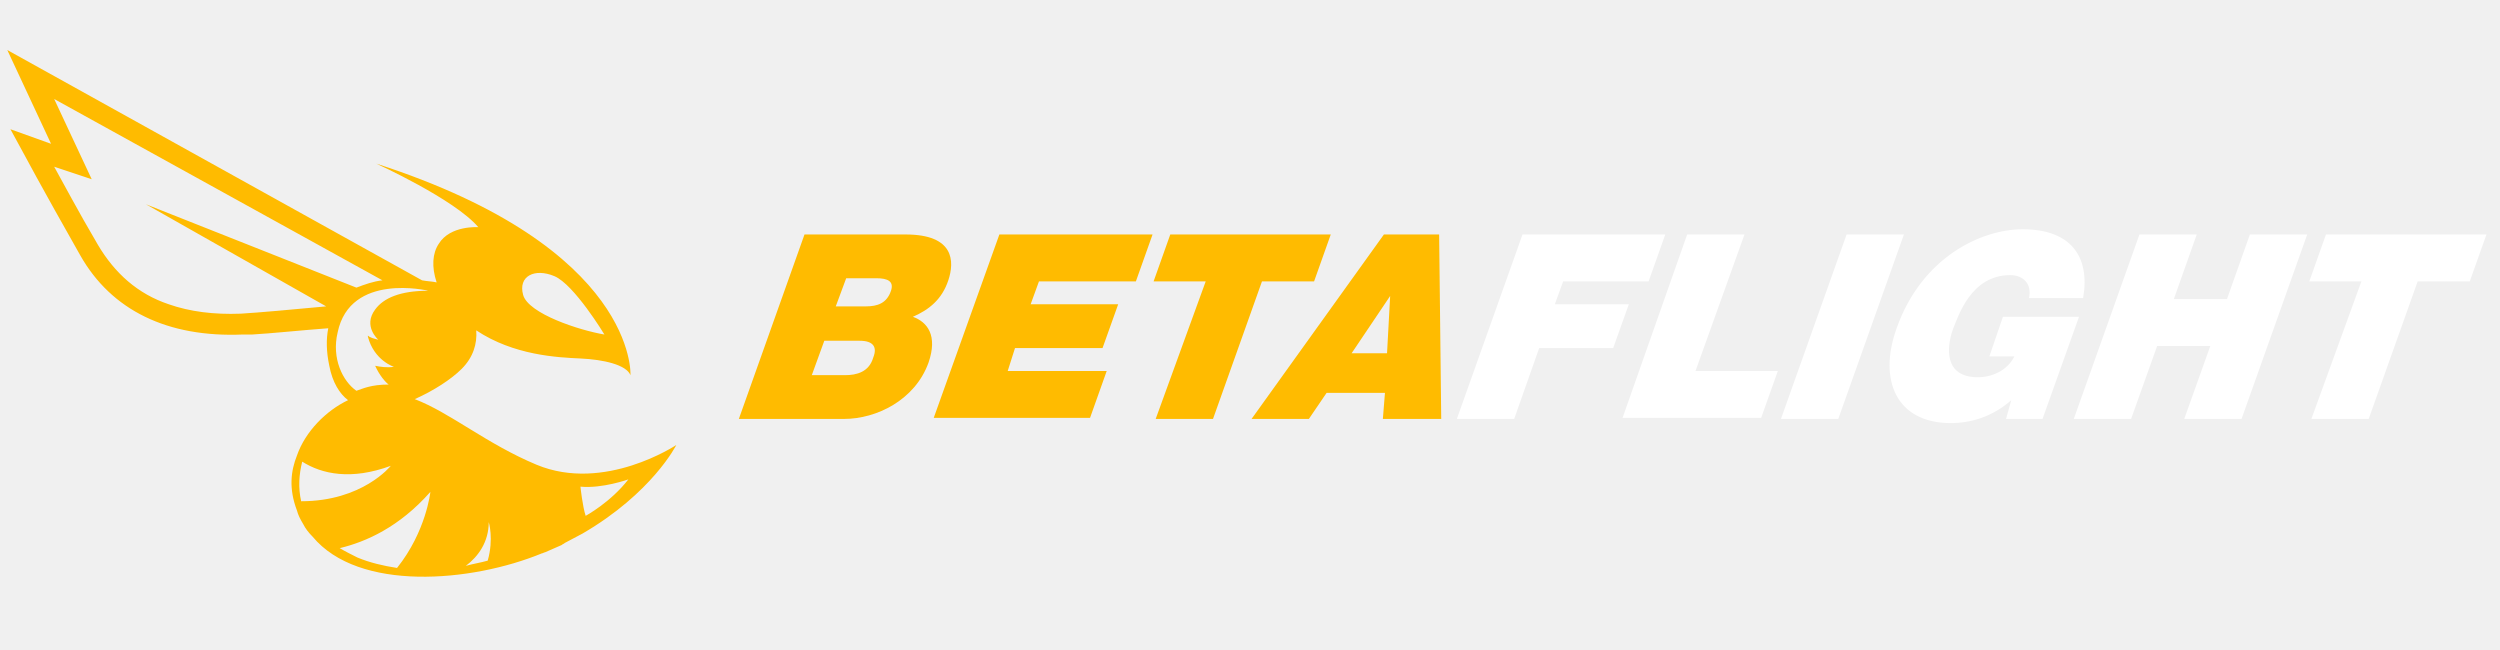
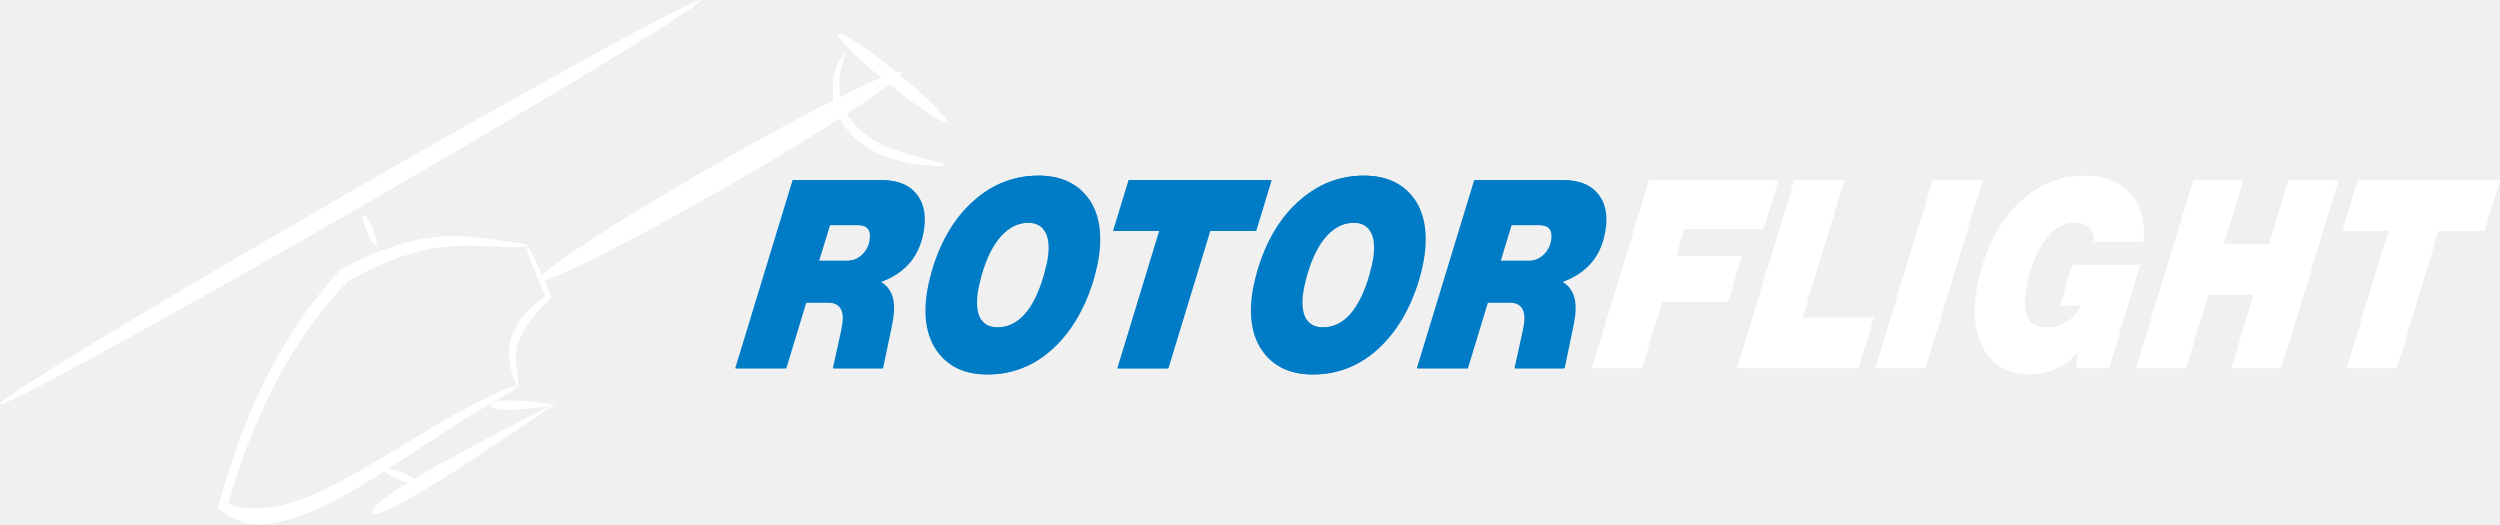
- <svg xmlns="http://www.w3.org/2000/svg" version="1.1" id="svg4057" x="0px" y="0px" viewBox="-21 39.4 239.9 62.3" style="enable-background:new -21 39.4 239.9 62.3;" xml:space="preserve">
-   <style type="text/css">
- 	.st0{fill:#FFBB00;}
- 	.st1{fill:#FFFFFF;}
- </style>
-   <g>
-     <g>
-       <path class="st0" d="M56.2,61.9h9.7c4.7,0,4.7,2.6,4.1,4.4c-0.6,1.8-1.8,2.8-3.4,3.5c1.4,0.5,2.4,1.8,1.5,4.4    c-1.3,3.6-5,5.4-8.1,5.4H49.9L56.2,61.9z M56.9,75.4h3.2c1.1,0,2.3-0.3,2.7-1.7c0.4-1,0-1.6-1.3-1.6h-3.4L56.9,75.4z M59.2,68.8    h2.9c1.1,0,2-0.3,2.4-1.5c0.3-0.9-0.3-1.2-1.4-1.2h-2.9L59.2,68.8z" />
-       <path class="st0" d="M74.9,61.9h14.7L88,66.4h-9.3l-0.8,2.2h8.4l-1.5,4.2h-8.4L75.7,75h9.5l-1.6,4.5h-15L74.9,61.9z" />
-       <path class="st0" d="M94.7,66.4h-5l1.6-4.5h15.4l-1.6,4.5h-5l-4.7,13.2h-5.5L94.7,66.4z" />
-       <path class="st0" d="M111.8,61.9h5.3l0.2,17.7h-5.6l0.2-2.5h-5.6l-1.7,2.5h-5.5L111.8,61.9z M112.1,73.3l0.3-5.5l0,0l-3.7,5.5    H112.1z" />
-       <path class="st1" d="M125.1,61.9h13.7l-1.6,4.5H129l-0.8,2.2h7.1l-1.5,4.2h-7.1l-2.4,6.8h-5.5L125.1,61.9z" />
-       <path class="st1" d="M140.9,61.9h5.5L141.7,75h7.9l-1.6,4.5h-13.3L140.9,61.9z" />
-       <path class="st1" d="M156.2,61.9h5.5l-6.3,17.7h-5.5L156.2,61.9z" />
-       <path class="st1" d="M172,77.8c-1.8,1.6-3.9,2.2-5.8,2.2c-5.2,0-7-4.1-5.2-9.1c2.4-6.8,8.1-9.5,12.1-9.5c4.5,0,6.5,2.5,5.8,6.6    h-5.2c0.3-1.3-0.5-2.2-1.8-2.2c-3.8,0-5,4-5.5,5.2c-0.6,1.7-0.9,4.6,2.4,4.6c1.3,0,2.8-0.6,3.5-2h-2.4l1.3-3.8h7.3l-3.5,9.8h-3.5    L172,77.8z" />
-       <path class="st1" d="M184.3,61.9h5.5l-2.2,6.2h5.1l2.2-6.2h5.5l-6.3,17.7h-5.5l2.5-7H186l-2.5,7H178L184.3,61.9z" />
-       <path class="st1" d="M205.6,66.4h-5l1.6-4.5h15.4l-1.6,4.5h-5l-4.7,13.2h-5.5L205.6,66.4z" />
+ <svg xmlns="http://www.w3.org/2000/svg" id="svg1541" version="1.1" viewBox="0 0 63.086 13.234" height="13.234mm" width="63.086mm">
+   <defs id="defs1535" />
+   <g transform="translate(-39.41432,-133.7517)" id="layer1">
+     <g id="g1375" style="display:inline" transform="translate(-2.180066,-25.05751)">
+       <g id="g3162" transform="translate(-1.282539,-4.763513)" style="fill:#ffffff">
+         <path id="path3150" style="font-style:italic;font-variant:normal;font-weight:900;font-stretch:normal;font-size:6.14px;line-height:1.25;font-family:'Helvetica Now Text';-inkscape-font-specification:'Helvetica Now Text Heavy Italic';letter-spacing:0px;word-spacing:0px;fill:#ffffff;fill-opacity:1;stroke:none;stroke-width:0.228" d="m 87.758,168.119 -0.379,1.234 h -1.995 l -0.208,0.674 h 1.656 l -0.354,1.167 h -1.656 l -0.513,1.674 h -1.266 l 1.448,-4.749 z" />
+         <path id="path3152" style="font-style:italic;font-variant:normal;font-weight:900;font-stretch:normal;font-size:6.14px;line-height:1.25;font-family:'Helvetica Now Text';-inkscape-font-specification:'Helvetica Now Text Heavy Italic';letter-spacing:0px;word-spacing:0px;fill:#ffffff;fill-opacity:1;stroke:none;stroke-width:0.228" d="m 89.422,168.119 -1.057,3.468 h 1.797 l -0.39,1.281 h -3.063 l 1.448,-4.749 z" />
+         <path id="path3154" style="font-style:italic;font-variant:normal;font-weight:900;font-stretch:normal;font-size:6.14px;line-height:1.25;font-family:'Helvetica Now Text';-inkscape-font-specification:'Helvetica Now Text Heavy Italic';letter-spacing:0px;word-spacing:0px;fill:#ffffff;fill-opacity:1;stroke:none;stroke-width:0.228" d="m 91.463,172.868 h -1.266 l 1.448,-4.749 h 1.266 z" />
+         <path id="path3156" style="font-style:italic;font-variant:normal;font-weight:900;font-stretch:normal;font-size:6.14px;line-height:1.25;font-family:'Helvetica Now Text';-inkscape-font-specification:'Helvetica Now Text Heavy Italic';letter-spacing:0px;word-spacing:0px;fill:#ffffff;fill-opacity:1;stroke:none;stroke-width:0.228" d="m 95.175,170.253 h 1.713 l -0.793,2.615 h -0.842 l 0.076,-0.427 q -0.496,0.58 -1.259,0.58 -0.712,0 -1.079,-0.554 -0.367,-0.554 -0.254,-1.461 0.041,-0.327 0.148,-0.694 0.327,-1.087 1.025,-1.701 0.691,-0.607 1.573,-0.607 0.729,0 1.153,0.454 0.418,0.46 0.324,1.214 h -1.238 q -0.02,-0.48 -0.494,-0.48 -0.356,0 -0.644,0.32 -0.288,0.313 -0.468,0.9 -0.092,0.287 -0.13,0.594 -0.053,0.427 0.081,0.627 0.139,0.2 0.478,0.2 0.548,0 0.842,-0.547 h -0.526 z" />
+         <path id="path3158" style="font-style:italic;font-variant:normal;font-weight:900;font-stretch:normal;font-size:6.14px;line-height:1.25;font-family:'Helvetica Now Text';-inkscape-font-specification:'Helvetica Now Text Heavy Italic';letter-spacing:0px;word-spacing:0px;fill:#ffffff;fill-opacity:1;stroke:none;stroke-width:0.228" d="m 100.132,169.733 0.494,-1.614 h 1.266 l -1.448,4.749 h -1.266 l 0.563,-1.854 h -1.136 l -0.563,1.854 h -1.266 l 1.448,-4.749 h 1.266 l -0.494,1.614 z" />
+         <path id="path3160" style="font-style:italic;font-variant:normal;font-weight:900;font-stretch:normal;font-size:6.14px;line-height:1.25;font-family:'Helvetica Now Text';-inkscape-font-specification:'Helvetica Now Text Heavy Italic';letter-spacing:0px;word-spacing:0px;fill:#ffffff;fill-opacity:1;stroke:none;stroke-width:0.228" d="m 102.374,168.119 h 3.589 l -0.39,1.281 h -1.159 l -1.057,3.468 h -1.266 l 1.057,-3.468 h -1.164 z" />
+       </g>
+       <g id="g3182" style="font-style:normal;font-weight:normal;font-size:43.74px;line-height:1.25;font-family:sans-serif;display:inline;fill:#ffffff;fill-opacity:1;stroke:none;stroke-width:1.094" transform="matrix(0.05544423,0,0,0.06504456,46.67012,158.9177)">
+         <path id="path3164" d="m 144.303,148.3 c 0.258,0.747 -13.24,6.262 -34.537,18.15 -8.451,4.723 -24.241,13.84 -36.539,20.106 -9.98,5.104 -21.899,10.8 -34.793,13.707 -4.976,1.126 -10.339,1.801 -15.841,1.411 -5.064,-0.95 -10.242,-2.897 -14.946,-6.101 2.261,-7.431 4.914,-14.941 8.003,-22.423 12.201,-29.554 28.87,-53.099 47.967,-70.357 0,0 1.1e-5,0 1.1e-5,0 18.953,-8.653 35.214,-12.608 49.939,-12.891 6.703,-0.095 13.241,0.57 17.946,1.133 11.007,1.312 17.203,2.152 17.199,2.502 -0.009,0.675 -6.293,0.817 -17.428,0.359 -4.629,-0.188 -11.233,-0.444 -17.562,-0.032 -13.995,0.842 -28.971,5.018 -47.015,13.6 -3e-6,0 -6e-6,0 -1e-5,0 -18.305,16.191 -34.314,37.888 -46.364,65.383 -3.051,6.961 -5.701,13.965 -7.992,20.917 3.183,1.399 6.957,1.843 10.746,1.582 4.65,0.401 9.423,-0.177 14.035,-1.133 12.004,-2.499 23.647,-7.841 33.649,-12.624 14.117,-6.775 26.472,-13.525 37.053,-18.813 22,-11.007 36.094,-15.594 36.48,-14.476 z" style="opacity:1;fill:#ffffff;fill-opacity:1;stroke:none;stroke-width:0;stroke-linecap:butt;stroke-linejoin:miter;stroke-miterlimit:4;stroke-dasharray:none;stroke-opacity:1" />
+         <path id="path3166" d="m 153.389,107.163 c -1.212,-2.479 34.808,-22.587 80.402,-44.882 45.594,-22.296 83.582,-38.378 84.795,-35.899 1.212,2.479 -34.808,22.587 -80.402,44.882 -45.594,22.296 -83.582,38.378 -84.795,35.899 z" style="fill:#ffffff;fill-opacity:1;stroke:none;stroke-width:0.265px;stroke-linecap:butt;stroke-linejoin:miter;stroke-opacity:1" />
+         <path id="path3168" d="m 77.948,197.067 c -1.572,-3.099 22.168,-15.293 51.925,-28.49 10.618,-4.709 20.607,-9.044 29.063,-12.853 -15.94,2.342 -27.024,1.961 -27.024,-0.229 0,-2.163 11.259,-2.597 28.938,-0.229 -8.043,4.562 -17.6,10.142 -27.928,16.059 -29.243,16.755 -53.409,28.825 -54.974,25.742 z" style="fill:#ffffff;fill-opacity:1;stroke:none;stroke-width:0.265px;stroke-linecap:butt;stroke-linejoin:miter;stroke-opacity:1" />
+         <path id="path3170" d="M -91.538,155.096 C -92.427,153.287 -21.695,116.72 66.345,73.472 154.385,30.225 226.559,-3.407 227.447,-1.599 228.335,0.209 157.603,36.777 69.564,80.024 -18.476,123.272 -90.65,156.904 -91.538,155.096 Z" style="fill:#ffffff;fill-opacity:1;stroke:none;stroke-width:0.265px;stroke-linecap:butt;stroke-linejoin:miter;stroke-opacity:1" />
+         <path id="path3172" d="m 83.722,180.803 c 0.271,-0.841 3.584,-0.525 7.394,0.704 3.81,1.229 6.683,2.909 6.411,3.749 -0.271,0.841 -3.584,0.525 -7.394,-0.704 -3.81,-1.229 -6.683,-2.909 -6.411,-3.749 z" style="fill:#ffffff;fill-opacity:1;stroke:none;stroke-width:0.265px;stroke-linecap:butt;stroke-linejoin:miter;stroke-opacity:1" />
+         <path id="path3174" d="m 148.294,93.964 c 0.898,-0.449 5.437,7.708 11.193,19.949 0,0 1e-5,0 1e-5,0 -2.473,1.978 -5.132,4.237 -7.565,6.734 -1.386,1.422 -2.648,2.868 -3.78,4.359 -2.159,2.662 -3.658,5.319 -4.342,8.026 -0.689,2.586 -0.6,5.27 -0.356,7.398 0,0 0,0 0,0 0.553,4.769 1.567,7.646 0.859,7.87 -0.265,0.084 -2.127,-2.418 -3.456,-7.365 0,0 0,0 0,0 -0.62,-2.304 -1.036,-5.343 -0.444,-8.643 0.642,-3.381 2.249,-6.697 4.666,-9.748 1.162,-1.374 2.458,-2.66 3.879,-3.881 2.5,-2.147 5.208,-3.934 7.747,-5.459 0,0 0,0 0,0 -5.606,-10.499 -9.306,-18.788 -8.401,-19.24 z" style="fill:#ffffff;fill-opacity:1;stroke:none;stroke-width:0.265px;stroke-linecap:butt;stroke-linejoin:miter;stroke-opacity:1" />
+         <path id="path3176" d="m 73.924,81.94 c 0.765,-0.383 2.663,1.86 4.235,5.005 1.573,3.145 2.228,6.009 1.463,6.391 -0.765,0.383 -2.663,-1.86 -4.235,-5.005 -1.573,-3.145 -2.228,-6.009 -1.463,-6.391 z" style="fill:#ffffff;fill-opacity:1;stroke:none;stroke-width:0.265px;stroke-linecap:butt;stroke-linejoin:miter;stroke-opacity:1" />
+         <path id="path3178" d="m 293.402,18.787 c 0.484,0.314 -2.882,4.593 -2.894,11.524 -0.07,2.207 0.488,4.831 0.114,8.078 1.65,2.22 3.505,4.771 5.551,6.843 1.698,1.869 3.682,3.594 5.925,5.087 0.541,0.36 1.089,0.702 1.643,1.025 0,0 0,10e-7 0,10e-7 8.118,4.79 17.828,6.877 23.951,8.194 6.532,1.405 10.552,2.226 10.479,2.82 -0.056,0.456 -4.178,0.634 -10.916,-0.074 -6.416,-0.674 -16.442,-2.312 -25.517,-7.483 0,-10e-7 -10e-6,-10e-7 -10e-6,-10e-7 -0.628,-0.362 -1.248,-0.746 -1.858,-1.153 -2.533,-1.688 -4.754,-3.664 -6.63,-5.822 -2.347,-2.879 -4.275,-6.043 -5.864,-8.667 0.387,-2.965 -0.056,-6.139 0.203,-9.036 1.012,-8.636 6.088,-11.156 5.812,-11.335 z" style="fill:#ffffff;fill-opacity:1;stroke:none;stroke-width:0.265px;stroke-linecap:butt;stroke-linejoin:miter;stroke-opacity:1" />
+         <path id="path3180" d="m 298.827,20.523 c -10.526,-8.381 -12.082,-11.635 -3.472,-7.264 8.61,4.371 24.141,14.72 34.667,23.101 10.526,8.381 12.082,11.635 3.472,7.264 -8.61,-4.371 -24.141,-14.72 -34.667,-23.101 z" style="fill:#ffffff;fill-opacity:1;stroke:none;stroke-width:0.304px;stroke-linecap:butt;stroke-linejoin:miter;stroke-opacity:1" />
+       </g>
+       <g id="g3206" transform="translate(-1.282539,-4.763513)" style="fill:#007cc7;fill-opacity:1">
+         <path id="path3184" style="font-style:italic;font-variant:normal;font-weight:900;font-stretch:normal;font-size:6.14px;line-height:1.25;font-family:'Helvetica Now Text';-inkscape-font-specification:'Helvetica Now Text Heavy Italic';font-variant-ligatures:normal;font-variant-caps:normal;font-variant-numeric:normal;font-feature-settings:normal;text-align:start;letter-spacing:0px;word-spacing:0px;writing-mode:lr-tb;text-anchor:start;fill:#007cc7;fill-opacity:1;stroke:none;stroke-width:0.228" d="m 66.176,169.32 q -0.126,1.02 -1.091,1.367 0.395,0.233 0.317,0.86 -0.009,0.073 -0.042,0.247 l -0.224,1.074 h -1.243 l 0.206,-0.934 q 0.029,-0.147 0.037,-0.207 0.064,-0.52 -0.382,-0.52 h -0.554 l -0.505,1.661 h -1.266 l 1.448,-4.749 h 2.233 q 0.577,0 0.853,0.327 0.282,0.32 0.214,0.874 z m -2.652,0.834 h 0.718 q 0.226,0 0.386,-0.153 0.167,-0.16 0.196,-0.394 0.044,-0.354 -0.307,-0.354 h -0.718 z" />
+         <path id="path3186" style="font-style:italic;font-variant:normal;font-weight:900;font-stretch:normal;font-size:6.14px;line-height:1.25;font-family:'Helvetica Now Text';-inkscape-font-specification:'Helvetica Now Text Heavy Italic';font-variant-ligatures:normal;font-variant-caps:normal;font-variant-numeric:normal;font-feature-settings:normal;text-align:start;letter-spacing:0px;word-spacing:0px;writing-mode:lr-tb;text-anchor:start;fill:#007cc7;fill-opacity:1;stroke:none;stroke-width:0.228" d="m 67.778,173.021 q -0.797,0 -1.217,-0.534 -0.42,-0.534 -0.307,-1.447 0.034,-0.273 0.144,-0.66 0.336,-1.114 1.047,-1.741 0.712,-0.634 1.622,-0.634 0.803,0 1.223,0.534 0.415,0.527 0.301,1.447 -0.034,0.273 -0.144,0.66 -0.341,1.107 -1.041,1.741 -0.7,0.634 -1.627,0.634 z m 0.255,-1.187 q 0.803,0 1.187,-1.327 0.082,-0.3 0.104,-0.474 0.051,-0.414 -0.086,-0.627 -0.132,-0.213 -0.426,-0.213 -0.39,0 -0.698,0.34 -0.301,0.333 -0.488,0.974 -0.082,0.3 -0.105,0.48 -0.051,0.414 0.08,0.634 0.137,0.213 0.431,0.213 z" />
+         <path id="path3188" style="font-style:italic;font-variant:normal;font-weight:900;font-stretch:normal;font-size:6.14px;line-height:1.25;font-family:'Helvetica Now Text';-inkscape-font-specification:'Helvetica Now Text Heavy Italic';font-variant-ligatures:normal;font-variant-caps:normal;font-variant-numeric:normal;font-feature-settings:normal;text-align:start;letter-spacing:0px;word-spacing:0px;writing-mode:lr-tb;text-anchor:start;fill:#007cc7;fill-opacity:1;stroke:none;stroke-width:0.228" d="m 71.354,168.119 h 3.589 l -0.39,1.281 h -1.159 l -1.057,3.468 h -1.266 l 1.057,-3.468 h -1.164 z" />
+         <path id="path3190" style="font-style:italic;font-variant:normal;font-weight:900;font-stretch:normal;font-size:6.14px;line-height:1.25;font-family:'Helvetica Now Text';-inkscape-font-specification:'Helvetica Now Text Heavy Italic';font-variant-ligatures:normal;font-variant-caps:normal;font-variant-numeric:normal;font-feature-settings:normal;text-align:start;letter-spacing:0px;word-spacing:0px;writing-mode:lr-tb;text-anchor:start;fill:#007cc7;fill-opacity:1;stroke:none;stroke-width:0.228" d="m 75.991,173.021 q -0.797,0 -1.217,-0.534 -0.42,-0.534 -0.307,-1.447 0.034,-0.273 0.144,-0.66 0.336,-1.114 1.047,-1.741 0.712,-0.634 1.622,-0.634 0.803,0 1.223,0.534 0.415,0.527 0.301,1.447 -0.034,0.273 -0.144,0.66 -0.341,1.107 -1.041,1.741 -0.7,0.634 -1.627,0.634 z m 0.255,-1.187 q 0.803,0 1.187,-1.327 0.082,-0.3 0.104,-0.474 0.051,-0.414 -0.086,-0.627 -0.132,-0.213 -0.426,-0.213 -0.39,0 -0.698,0.34 -0.301,0.333 -0.488,0.974 -0.082,0.3 -0.105,0.48 -0.051,0.414 0.08,0.634 0.137,0.213 0.431,0.213 z" />
+         <path id="path3192" style="font-style:italic;font-variant:normal;font-weight:900;font-stretch:normal;font-size:6.14px;line-height:1.25;font-family:'Helvetica Now Text';-inkscape-font-specification:'Helvetica Now Text Heavy Italic';font-variant-ligatures:normal;font-variant-caps:normal;font-variant-numeric:normal;font-feature-settings:normal;text-align:start;letter-spacing:0px;word-spacing:0px;writing-mode:lr-tb;text-anchor:start;fill:#007cc7;fill-opacity:1;stroke:none;stroke-width:0.228" d="m 83.375,169.32 q -0.126,1.02 -1.091,1.367 0.395,0.233 0.317,0.86 -0.009,0.073 -0.042,0.247 l -0.223,1.074 h -1.243 l 0.206,-0.934 q 0.03,-0.147 0.037,-0.207 0.064,-0.52 -0.382,-0.52 h -0.554 l -0.505,1.661 h -1.266 l 1.448,-4.749 h 2.233 q 0.576,0 0.853,0.327 0.282,0.32 0.214,0.874 z m -2.652,0.834 h 0.718 q 0.226,0 0.386,-0.153 0.167,-0.16 0.196,-0.394 0.044,-0.354 -0.307,-0.354 H 80.998 Z" />
+         <g id="g3204" transform="translate(1.543403,-8.57446)" style="fill:#007cc7;fill-opacity:1">
+           <path id="path3194" style="font-style:italic;font-variant:normal;font-weight:900;font-stretch:normal;font-size:6.14px;line-height:1.25;font-family:'Helvetica Now Text';-inkscape-font-specification:'Helvetica Now Text Heavy Italic';font-variant-ligatures:normal;font-variant-caps:normal;font-variant-numeric:normal;font-feature-settings:normal;text-align:start;letter-spacing:0px;word-spacing:0px;writing-mode:lr-tb;text-anchor:start;fill:#007cc7;fill-opacity:1;stroke:none;stroke-width:0.228" d="m 64.657,177.894 q -0.126,1.02 -1.091,1.367 0.395,0.233 0.317,0.86 -0.009,0.073 -0.042,0.247 l -0.224,1.074 h -1.243 l 0.206,-0.934 q 0.029,-0.147 0.037,-0.207 0.064,-0.52 -0.382,-0.52 h -0.554 l -0.505,1.661 h -1.266 l 1.448,-4.749 h 2.233 q 0.577,0 0.853,0.327 0.282,0.32 0.214,0.874 z m -2.652,0.834 h 0.718 q 0.226,0 0.386,-0.153 0.167,-0.16 0.196,-0.394 0.044,-0.354 -0.307,-0.354 h -0.718 z" />
+           <path id="path3196" style="font-style:italic;font-variant:normal;font-weight:900;font-stretch:normal;font-size:6.14px;line-height:1.25;font-family:'Helvetica Now Text';-inkscape-font-specification:'Helvetica Now Text Heavy Italic';font-variant-ligatures:normal;font-variant-caps:normal;font-variant-numeric:normal;font-feature-settings:normal;text-align:start;letter-spacing:0px;word-spacing:0px;writing-mode:lr-tb;text-anchor:start;fill:#007cc7;fill-opacity:1;stroke:none;stroke-width:0.228" d="m 66.26,181.596 q -0.797,0 -1.217,-0.534 -0.42,-0.534 -0.307,-1.447 0.034,-0.273 0.144,-0.66 0.336,-1.114 1.047,-1.741 0.712,-0.634 1.622,-0.634 0.803,0 1.223,0.534 0.415,0.527 0.301,1.447 -0.034,0.273 -0.144,0.66 -0.341,1.107 -1.041,1.741 -0.7,0.634 -1.627,0.634 z m 0.255,-1.187 q 0.803,0 1.187,-1.327 0.082,-0.3 0.104,-0.474 0.051,-0.414 -0.086,-0.627 -0.132,-0.213 -0.426,-0.213 -0.39,0 -0.698,0.34 -0.301,0.333 -0.488,0.974 -0.082,0.3 -0.105,0.48 -0.051,0.414 0.08,0.634 0.137,0.213 0.431,0.213 z" />
+           <path id="path3198" style="font-style:italic;font-variant:normal;font-weight:900;font-stretch:normal;font-size:6.14px;line-height:1.25;font-family:'Helvetica Now Text';-inkscape-font-specification:'Helvetica Now Text Heavy Italic';font-variant-ligatures:normal;font-variant-caps:normal;font-variant-numeric:normal;font-feature-settings:normal;text-align:start;letter-spacing:0px;word-spacing:0px;writing-mode:lr-tb;text-anchor:start;fill:#007cc7;fill-opacity:1;stroke:none;stroke-width:0.228" d="m 69.835,176.694 h 3.589 l -0.39,1.281 h -1.159 l -1.057,3.468 h -1.266 l 1.057,-3.468 h -1.164 z" />
+           <path id="path3200" style="font-style:italic;font-variant:normal;font-weight:900;font-stretch:normal;font-size:6.14px;line-height:1.25;font-family:'Helvetica Now Text';-inkscape-font-specification:'Helvetica Now Text Heavy Italic';font-variant-ligatures:normal;font-variant-caps:normal;font-variant-numeric:normal;font-feature-settings:normal;text-align:start;letter-spacing:0px;word-spacing:0px;writing-mode:lr-tb;text-anchor:start;fill:#007cc7;fill-opacity:1;stroke:none;stroke-width:0.228" d="m 74.473,181.596 q -0.797,0 -1.217,-0.534 -0.42,-0.534 -0.307,-1.447 0.034,-0.273 0.144,-0.66 0.336,-1.114 1.047,-1.741 0.712,-0.634 1.622,-0.634 0.803,0 1.223,0.534 0.415,0.527 0.301,1.447 -0.034,0.273 -0.144,0.66 -0.341,1.107 -1.041,1.741 -0.7,0.634 -1.627,0.634 z m 0.255,-1.187 q 0.803,0 1.187,-1.327 0.082,-0.3 0.104,-0.474 0.051,-0.414 -0.086,-0.627 -0.132,-0.213 -0.426,-0.213 -0.39,0 -0.698,0.34 -0.301,0.333 -0.488,0.974 -0.082,0.3 -0.105,0.48 -0.051,0.414 0.08,0.634 0.137,0.213 0.431,0.213 z" />
+           <path id="path3202" style="font-style:italic;font-variant:normal;font-weight:900;font-stretch:normal;font-size:6.14px;line-height:1.25;font-family:'Helvetica Now Text';-inkscape-font-specification:'Helvetica Now Text Heavy Italic';font-variant-ligatures:normal;font-variant-caps:normal;font-variant-numeric:normal;font-feature-settings:normal;text-align:start;letter-spacing:0px;word-spacing:0px;writing-mode:lr-tb;text-anchor:start;fill:#007cc7;fill-opacity:1;stroke:none;stroke-width:0.228" d="m 81.856,177.894 q -0.126,1.02 -1.091,1.367 0.395,0.233 0.317,0.86 -0.009,0.073 -0.042,0.247 l -0.223,1.074 h -1.243 l 0.206,-0.934 q 0.03,-0.147 0.037,-0.207 0.064,-0.52 -0.382,-0.52 h -0.554 l -0.505,1.661 h -1.266 l 1.448,-4.749 h 2.233 q 0.576,0 0.853,0.327 0.282,0.32 0.214,0.874 z m -2.652,0.834 h 0.718 q 0.226,0 0.386,-0.153 0.167,-0.16 0.196,-0.394 0.044,-0.354 -0.307,-0.354 h -0.718 z" />
+         </g>
+       </g>
    </g>
-     <path class="st0" d="M30.5,84c-4.8-2-8.3-5-11.7-6.3c1.8-0.8,3.5-1.9,4.5-2.9c1.1-1.1,1.5-2.4,1.4-3.7c3.6,2.4,7.8,2.6,10,2.7   c2.2,0.1,4.4,0.6,4.8,1.6c0,0,0.7-12.2-24.4-20.3c0,0,7.5,3.4,9.8,6.1c0,0-2.7-0.2-3.8,1.6c-0.6,0.9-0.7,2.2-0.2,3.7   c-0.4-0.1-0.9-0.1-1.4-0.2l-39.8-22.1l4.2,9l-3.9-1.4l1.2,2.2c0,0,1.7,3.2,5.5,9.9c3,5.3,8.4,7.9,15.6,7.6c0.3,0,0.6,0,0.9,0   c1.8-0.1,4.6-0.4,7.3-0.6c-0.2,1-0.2,2.2,0.1,3.6c0.3,1.6,1,2.7,1.8,3.3c-2.1,1-4.1,3-4.9,5.3c0,0,0,0,0,0c-0.6,1.5-0.8,3.2,0,5.3   c0,0,0,0,0,0c0.1,0.4,0.3,0.8,0.6,1.3c0.2,0.4,0.5,0.8,0.9,1.2c4.4,5.3,15.2,4.4,22,1.6c0.1,0,0.2-0.1,0.3-0.1   c0.5-0.2,1.1-0.5,1.6-0.7c0.1-0.1,0.2-0.1,0.3-0.2c0.6-0.3,1.1-0.6,1.7-0.9c6.7-3.9,9-8.5,9-8.5S37,86.7,30.5,84z M32.2,65.9   c1.9,0.8,4.8,5.6,4.8,5.6c-2.4-0.4-7.3-2-7.8-3.8S30.3,65.1,32.2,65.9z M25.9,89.5c0,0,0.5,1.6-0.1,3.7c-0.7,0.2-1.4,0.3-2.1,0.5   C24.9,92.8,25.9,91.4,25.9,89.5z M-7,59l17.3,9.8c-3.2,0.3-6.5,0.6-8.2,0.7c-2.6,0.1-4.9-0.2-6.9-0.9c-3-1-5.2-3-6.8-5.7   c-2-3.4-3.3-5.9-4.2-7.5l3.6,1.2l-3.6-7.7l31.5,17.4c-0.9,0.1-1.7,0.4-2.5,0.7L-7,59z M11.4,71.3c1.2-5.8,8.7-4,8.7-4   c-2.7,0-4.3,0.7-5.1,1.8c-1.2,1.6,0.3,2.9,0.3,2.9c-0.4-0.1-0.8-0.2-1-0.4c0,0,0,0,0,0.1c0.6,2.3,2.5,2.9,2.5,2.9   c-0.7,0.1-1.3,0-1.8-0.1c0.4,0.9,1,1.6,1.3,1.8c-1.7,0-2.5,0.4-3.1,0.6C11.9,76,10.8,73.8,11.4,71.3z M16.5,84.1   c0,0-2.7,3.4-8.6,3.4c-0.3-1.3-0.2-2.6,0.1-3.8C9.9,84.9,12.7,85.5,16.5,84.1z M11.6,92c2.5-0.6,5.7-2,8.7-5.4c0,0-0.4,3.8-3.2,7.3   c-1.3-0.2-2.6-0.5-3.8-1C12.7,92.6,12.1,92.3,11.6,92z M35.2,88.9c-0.3-0.9-0.5-2.8-0.5-2.8c2.1,0.2,4.6-0.7,4.6-0.7   C37.6,87.6,35.2,88.9,35.2,88.9z" />
  </g>
</svg>
